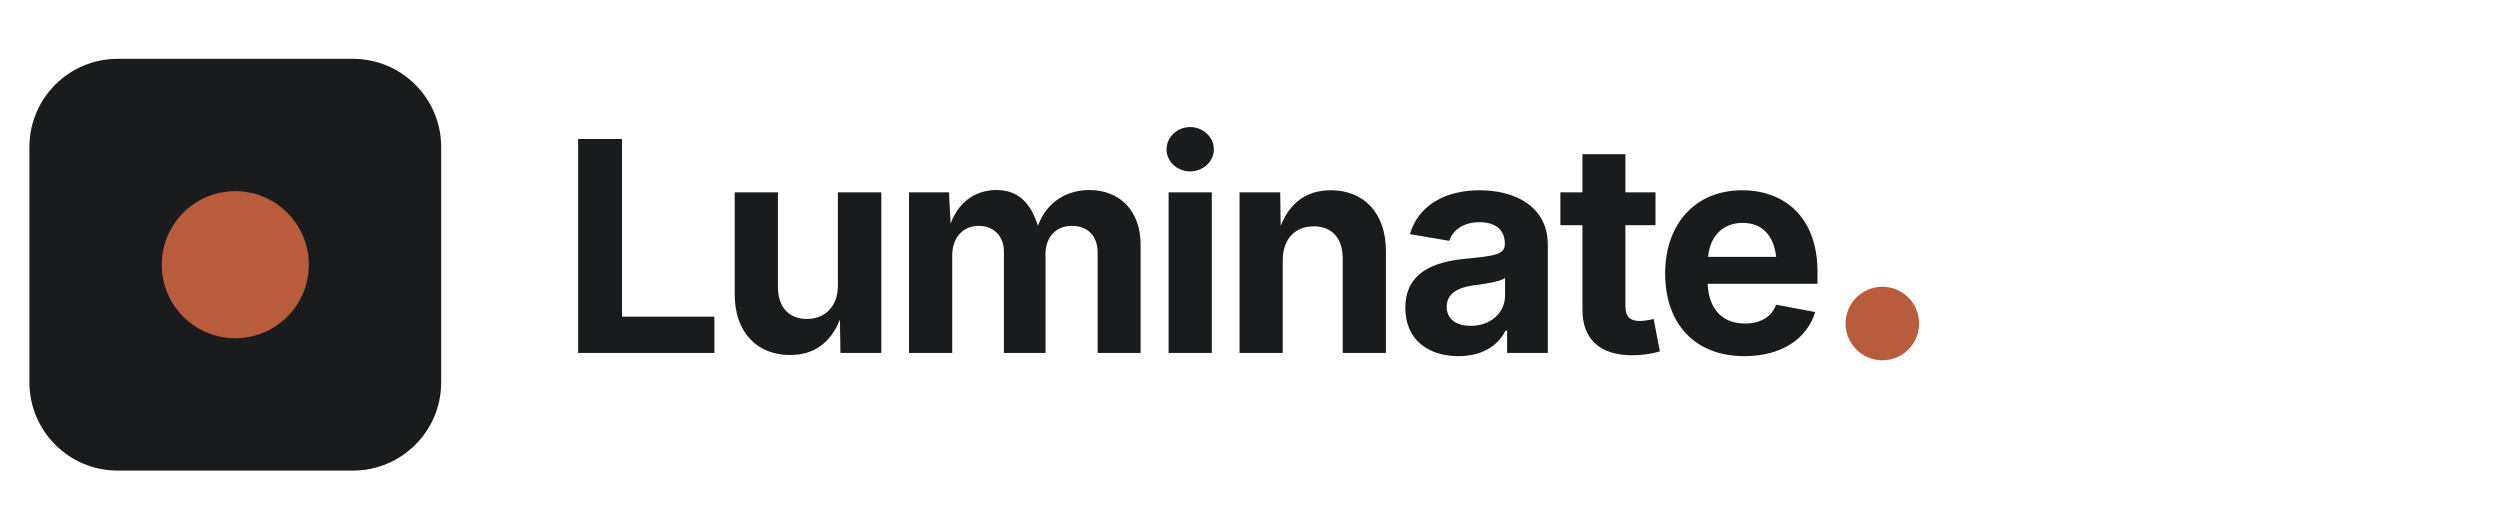
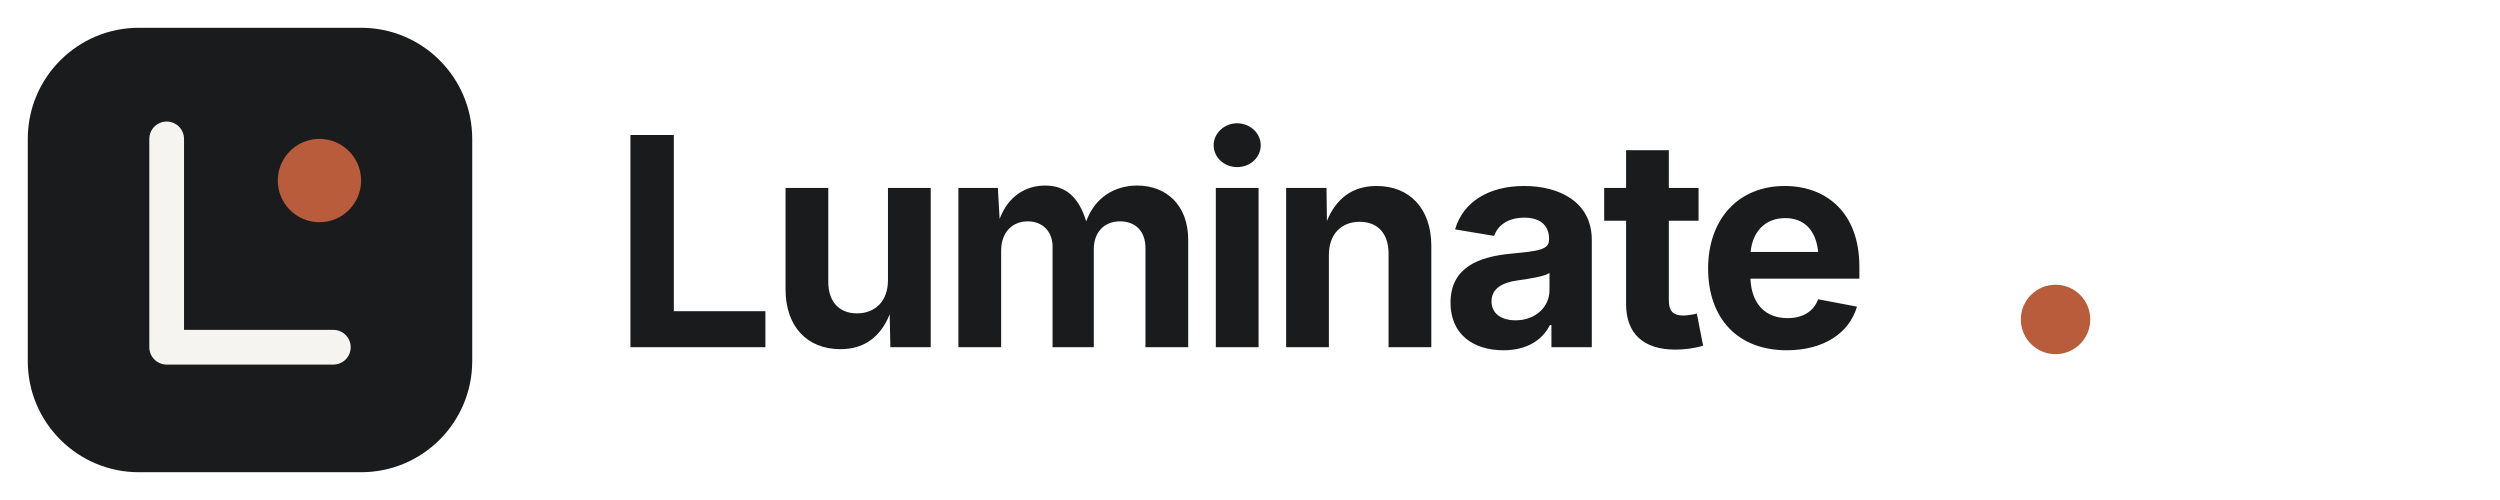
- <svg xmlns="http://www.w3.org/2000/svg" viewBox="0 0 170 36" fill="none">
-   <rect x="2" y="4" width="28" height="28" rx="6" fill="#191B1D" />
-   <circle cx="16" cy="18" r="5" fill="#B85C3B" />
-   <text x="38" y="24" font-family="'Plus Jakarta Sans', system-ui, -apple-system, sans-serif" font-weight="700" font-size="20" fill="#191B1D" letter-spacing="-0.03em">Luminate</text>
-   <circle cx="128" cy="22" r="2.5" fill="#B85C3B" />
+ <svg xmlns="http://www.w3.org/2000/svg" viewBox="0 0 180 36" fill="none">
+   <rect x="2" y="2" width="32" height="32" rx="8" fill="#191B1D" />
+   <path d="M12 10V25H24" stroke="#F5F4F0" stroke-width="2.5" stroke-linecap="round" stroke-linejoin="round" />
+   <circle cx="23" cy="13" r="3" fill="#B85C3B" />
+   <text x="44" y="25" font-family="'Plus Jakarta Sans', system-ui, -apple-system, sans-serif" font-weight="700" font-size="21" fill="#191B1D" letter-spacing="-0.03em">Luminate</text>
+   <circle cx="148" cy="23" r="2.5" fill="#B85C3B" />
</svg>
